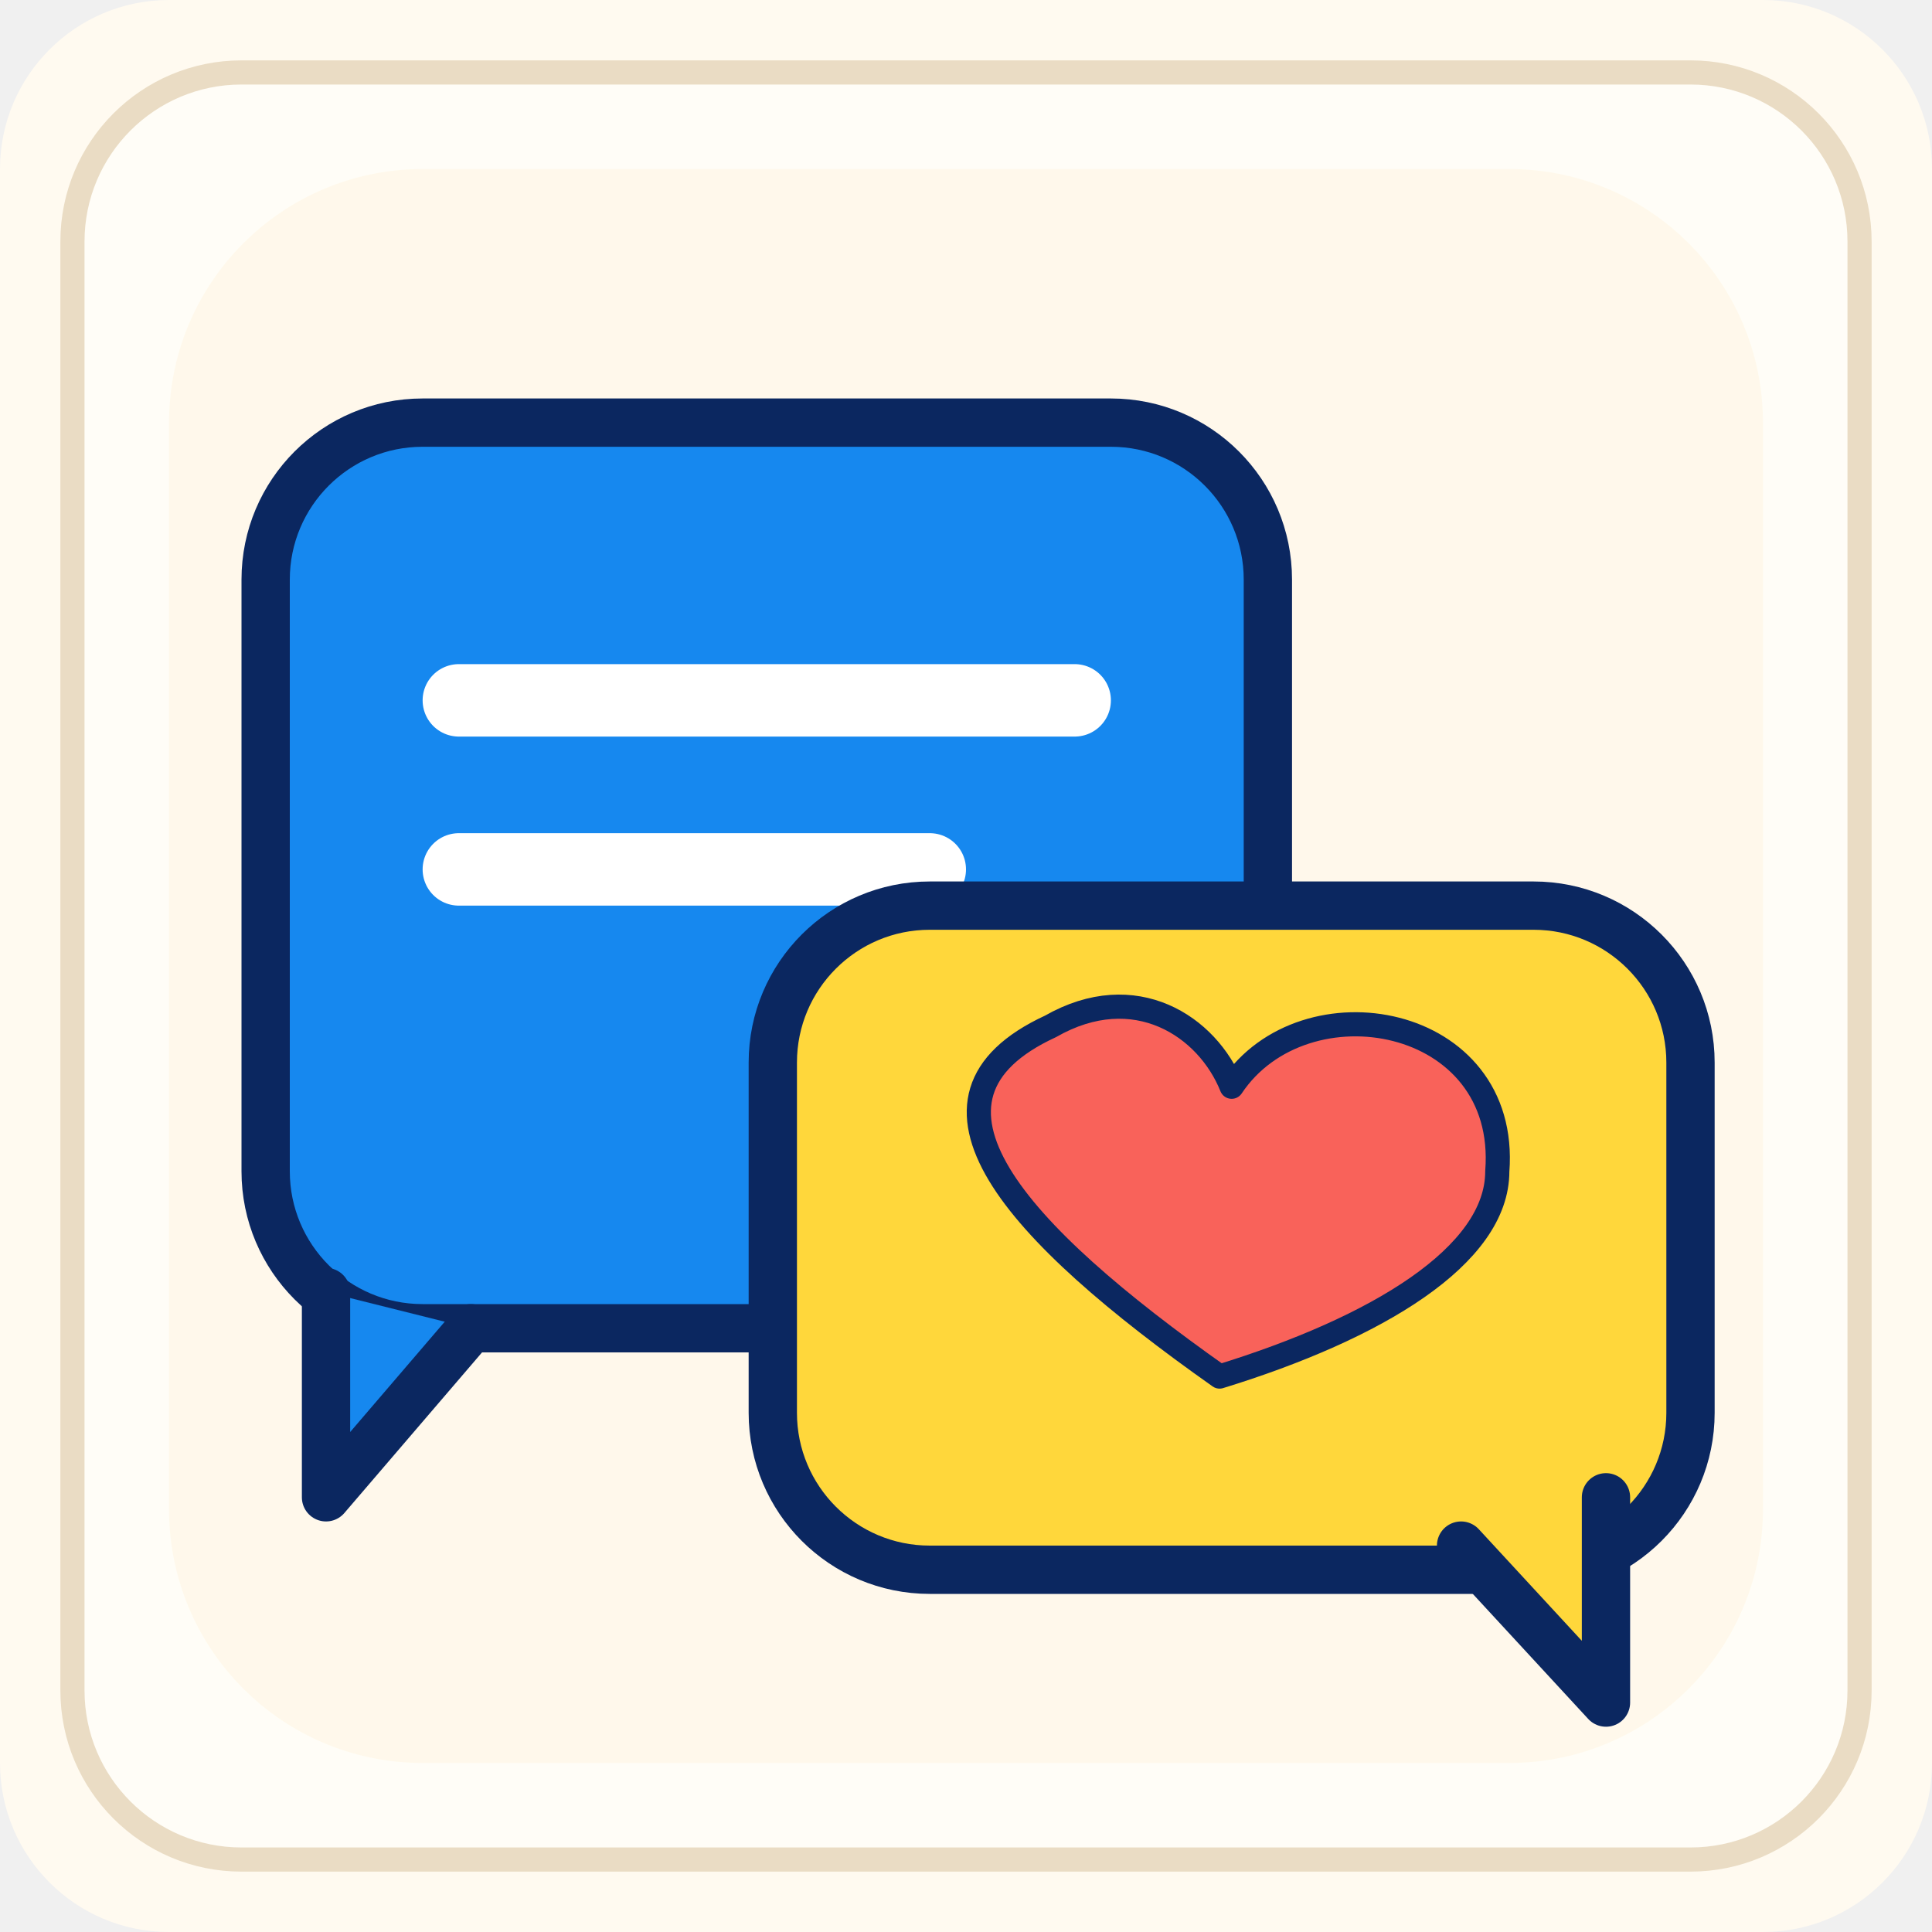
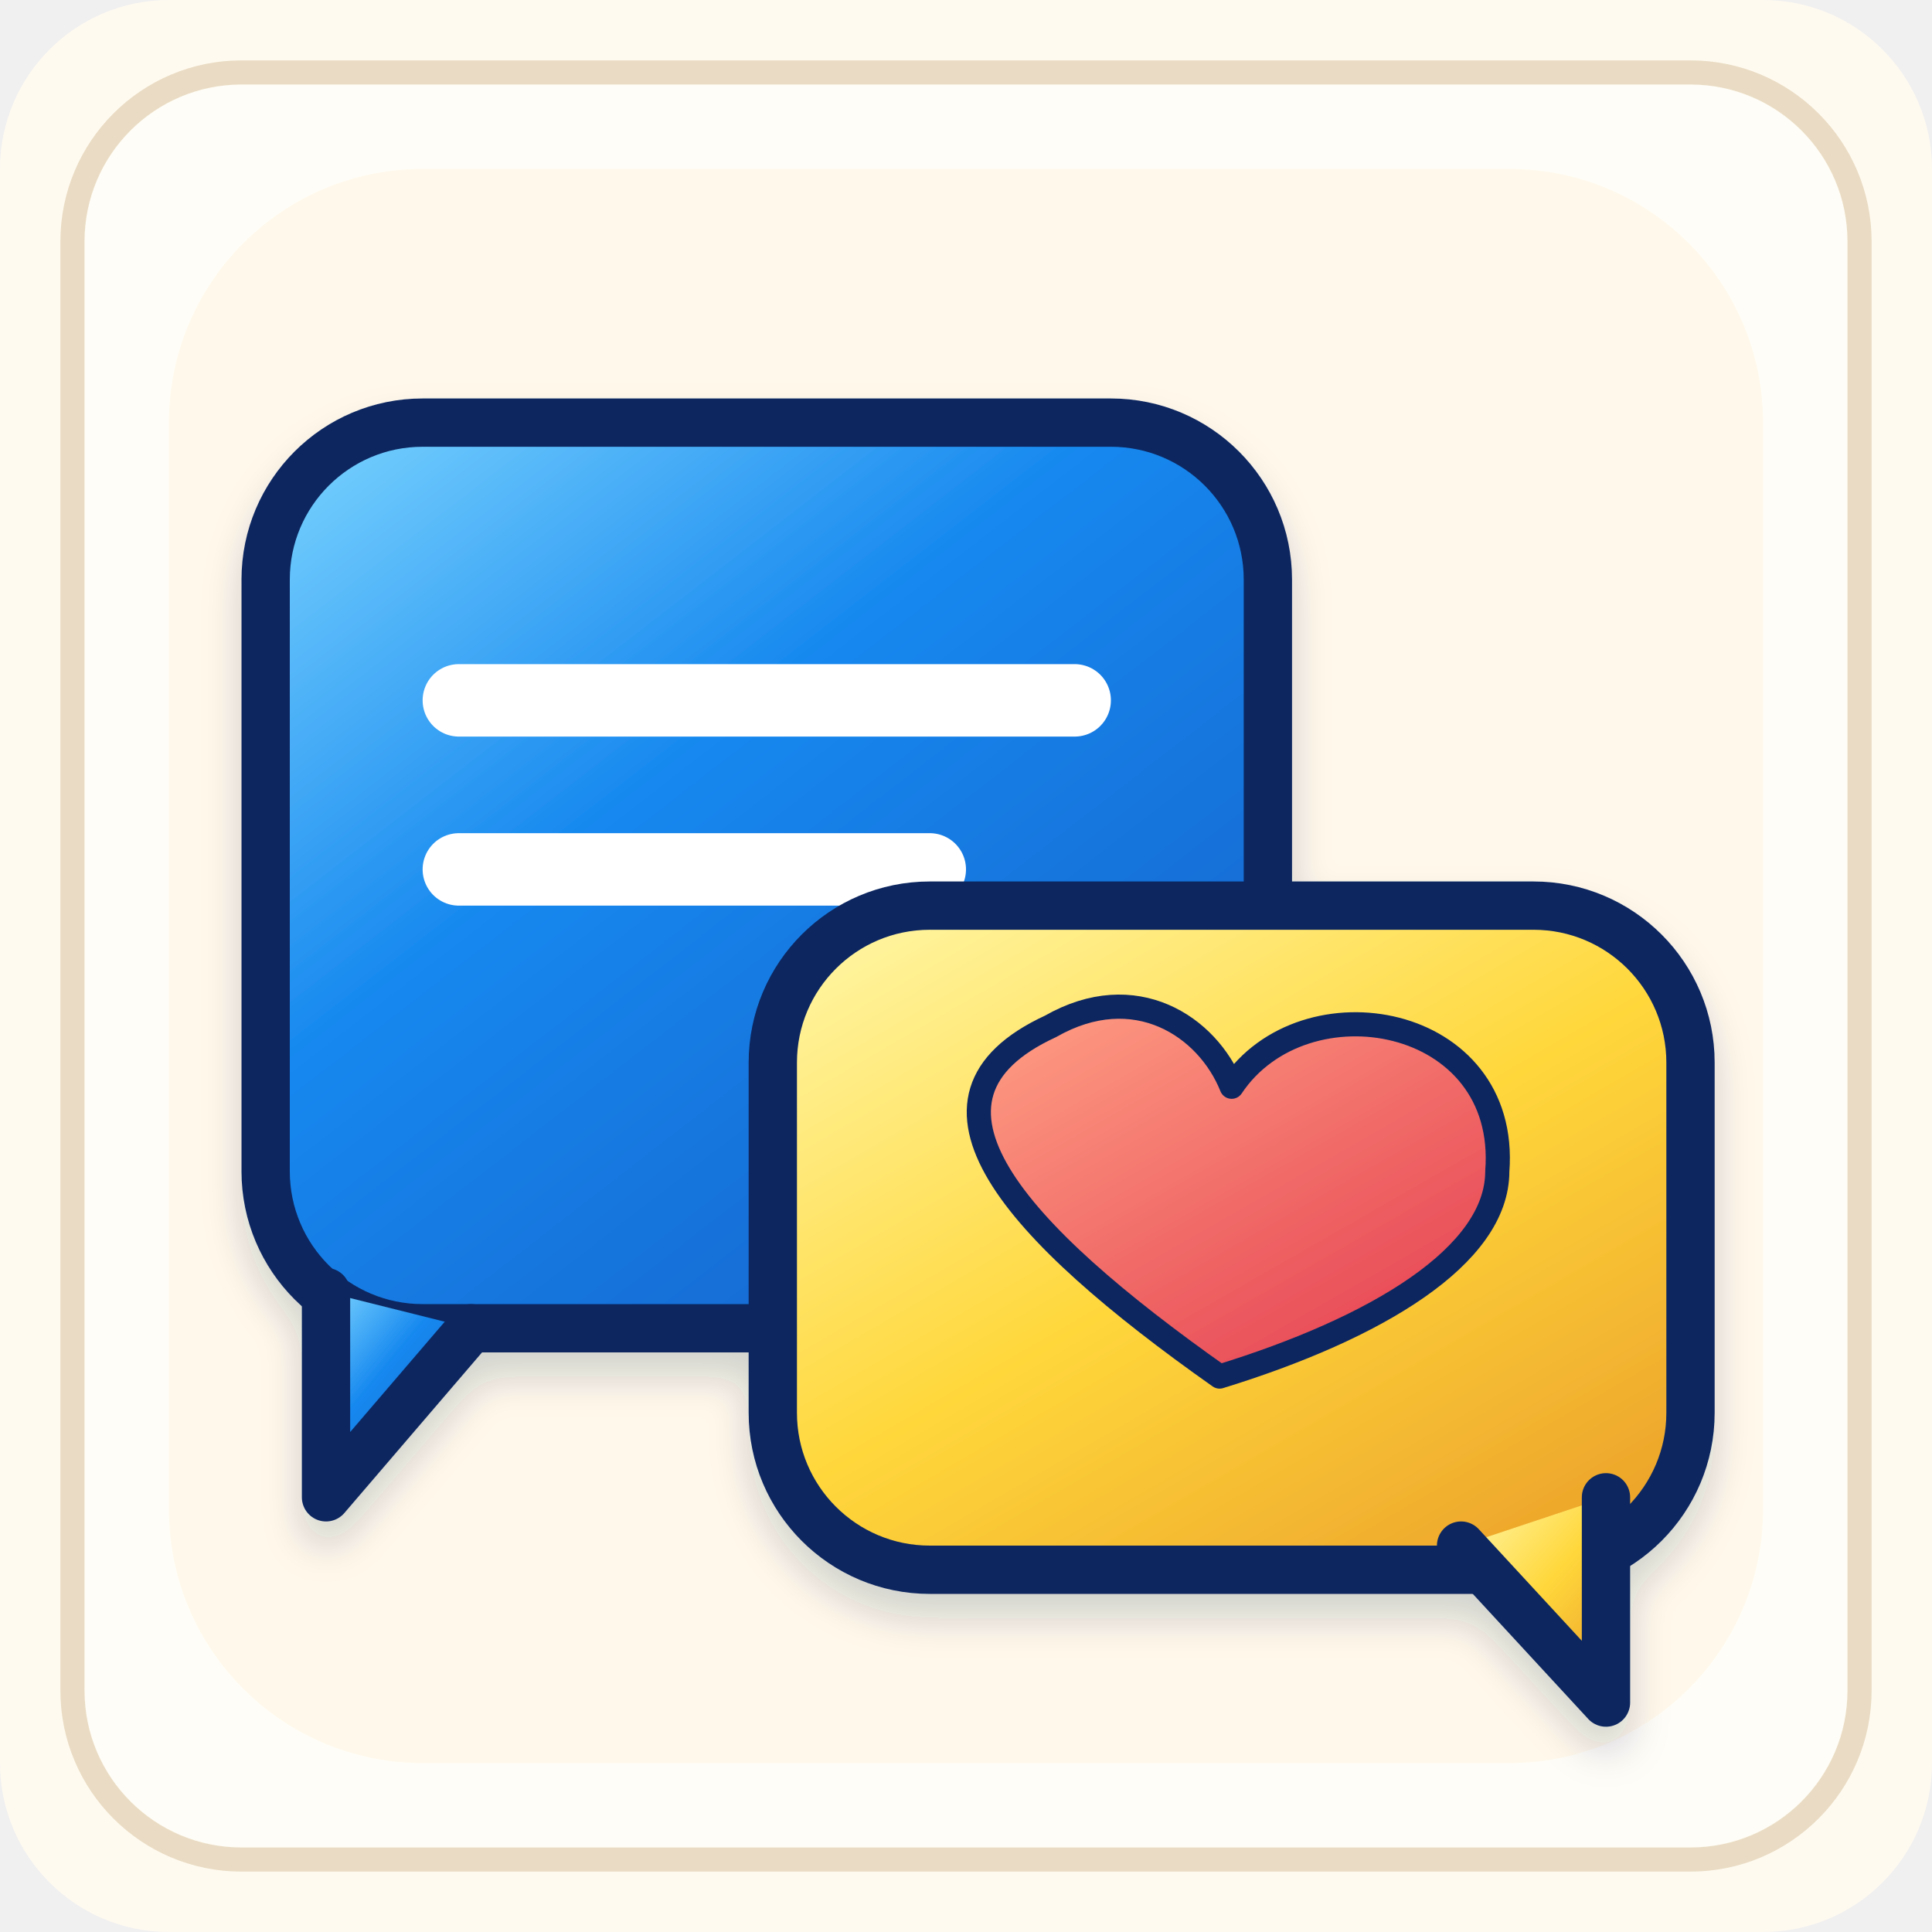
<svg xmlns="http://www.w3.org/2000/svg" width="160" height="160" viewBox="0 0 160 160" aria-hidden="true">
+   <defs>
+     <linearGradient id="gBlue" x1="0" y1="0" x2="0.85" y2="1">
+       <stop offset="0" stop-color="#7ED6FF" />
+       <stop offset=".42" stop-color="#1688EF" />
+       <stop offset="1" stop-color="#1460C9" />
+     </linearGradient>
+     <linearGradient id="gSky" x1="0" y1="0" x2="0.85" y2="1">
+       <stop offset="0" stop-color="#F0FBFF" />
+       <stop offset="1" stop-color="#85BDF9" />
+     </linearGradient>
+     <linearGradient id="gCyan" x1="0" y1="0" x2=".8" y2="1">
+       <stop offset="0" stop-color="#BCF3FF" />
+       <stop offset=".6" stop-color="#59CCFC" />
+       <stop offset="1" stop-color="#2195DD" />
+     </linearGradient>
+     <linearGradient id="gYellow" x1="0" y1="0" x2=".8" y2="1">
+       <stop offset="0" stop-color="#FFF8AD" />
+       <stop offset=".55" stop-color="#FFD73B" />
+       <stop offset="1" stop-color="#EDA52B" />
+     </linearGradient>
+     <linearGradient id="gOrange" x1="0" y1="0" x2=".8" y2="1">
+       <stop offset="0" stop-color="#FFDE74" />
+       <stop offset="1" stop-color="#FA8520" />
+     </linearGradient>
+     <linearGradient id="gGreen" x1="0" y1="0" x2=".8" y2="1">
+       <stop offset="0" stop-color="#B4F5A8" />
+       <stop offset=".5" stop-color="#4FCD72" />
+       <stop offset="1" stop-color="#259B63" />
+     </linearGradient>
+     <linearGradient id="gRed" x1="0" y1="0" x2=".8" y2="1">
+       <stop offset="0" stop-color="#FFA085" />
+       <stop offset="1" stop-color="#E64252" />
+     </linearGradient>
+     <filter id="softShadow" x="-20%" y="-20%" width="140%" height="150%">
+       <feDropShadow dx="0" dy="2" stdDeviation="1.6" flood-color="#142C50" flood-opacity=".18" />
+     </filter>
+   </defs>
  <rect width="160" height="160" rx="14" fill="#FFFAF0" />
  <rect x="6" y="6" width="148" height="148" rx="14" fill="#FFFDF7" stroke="#EADCC4" stroke-width="2" />
  <rect x="14" y="14" width="132" height="132" rx="21" fill="#FFF7E5" opacity=".7" />
-   <g stroke="#0B2760" stroke-width="4" stroke-linejoin="round" stroke-linecap="round">
-     <rect x="22" y="35" width="83" height="75" rx="13" fill="#1688EF" />
-     <path d="M39 110 27 124V107" fill="#1688EF" />
+   <g filter="url(#softShadow)" stroke="#0B2760" stroke-width="4" stroke-linejoin="round" stroke-linecap="round">
+     <rect x="22" y="35" width="83" height="75" rx="13" fill="url(#gBlue)" />
+     <path d="M39 110 27 124V107" fill="url(#gBlue)" />
    <path d="M38 58h51M38 72h39" stroke="#FFFFFF" stroke-width="6" />
-     <rect x="64" y="75" width="76" height="55" rx="13" fill="#FFD73B" />
-     <path d="M121 128 133 141v-17" fill="#FFD73B" />
-     <path d="M101 114c-17-12-27-23-14-29 7-4 13 0 15 5 6-9 23-6 22 7 0 7-10 13-23 17Z" fill="#F9625A" stroke-width="2" />
+     <rect x="64" y="75" width="76" height="55" rx="13" fill="url(#gYellow)" />
+     <path d="M121 128 133 141v-17" fill="url(#gYellow)" />
+     <path d="M101 114c-17-12-27-23-14-29 7-4 13 0 15 5 6-9 23-6 22 7 0 7-10 13-23 17Z" fill="url(#gRed)" stroke-width="2" />
  </g>
</svg>
